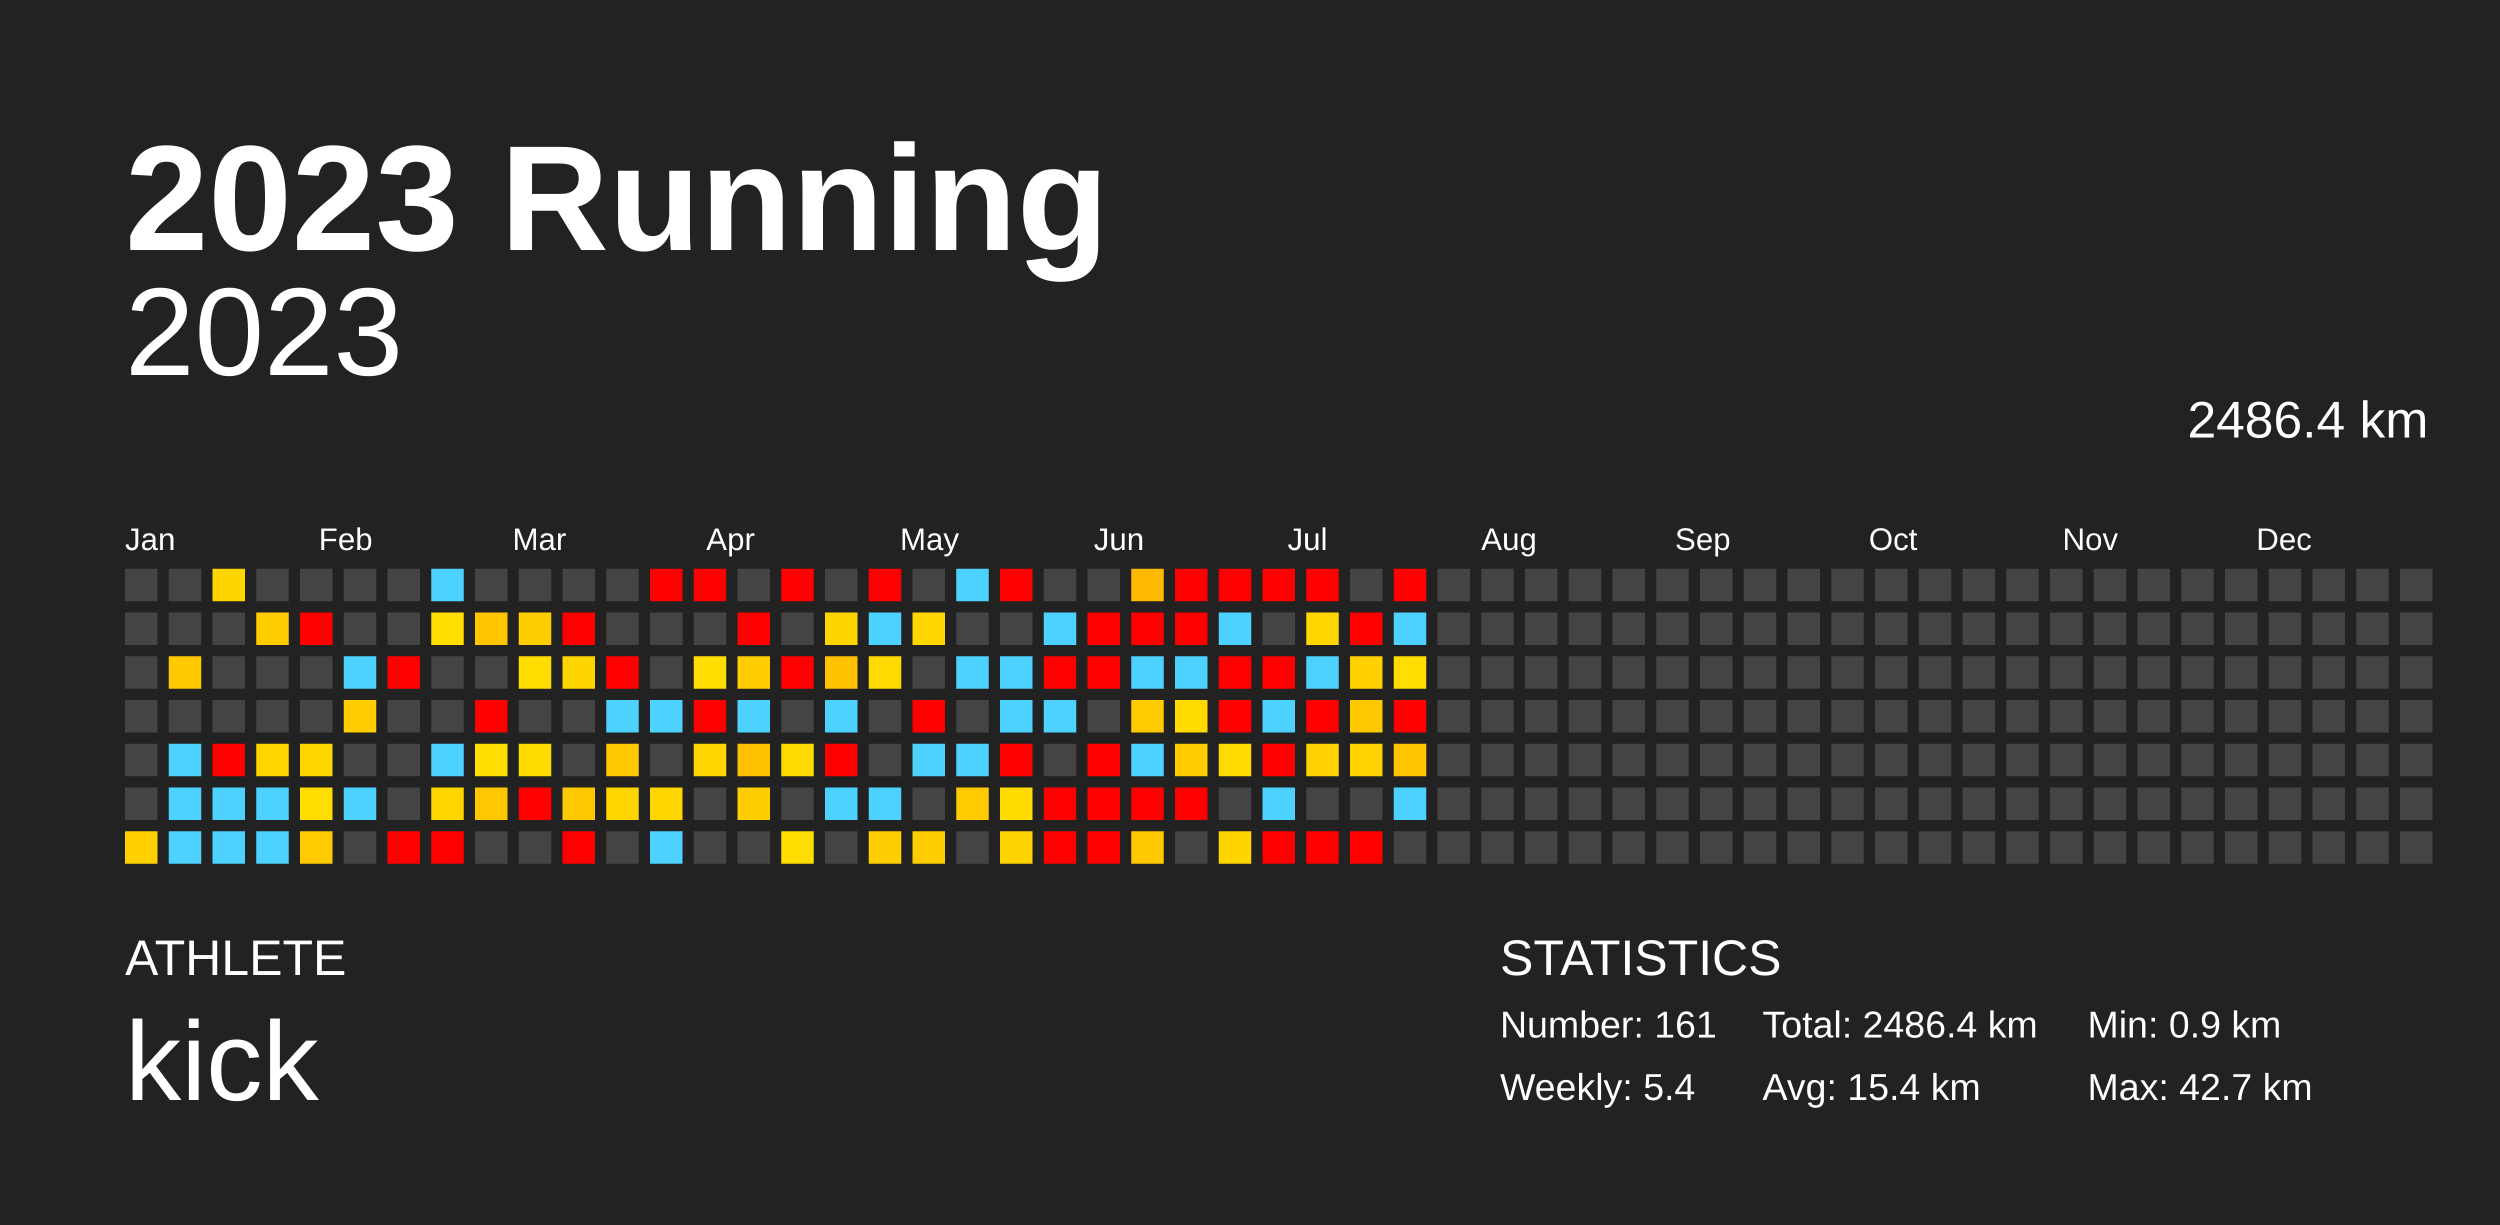
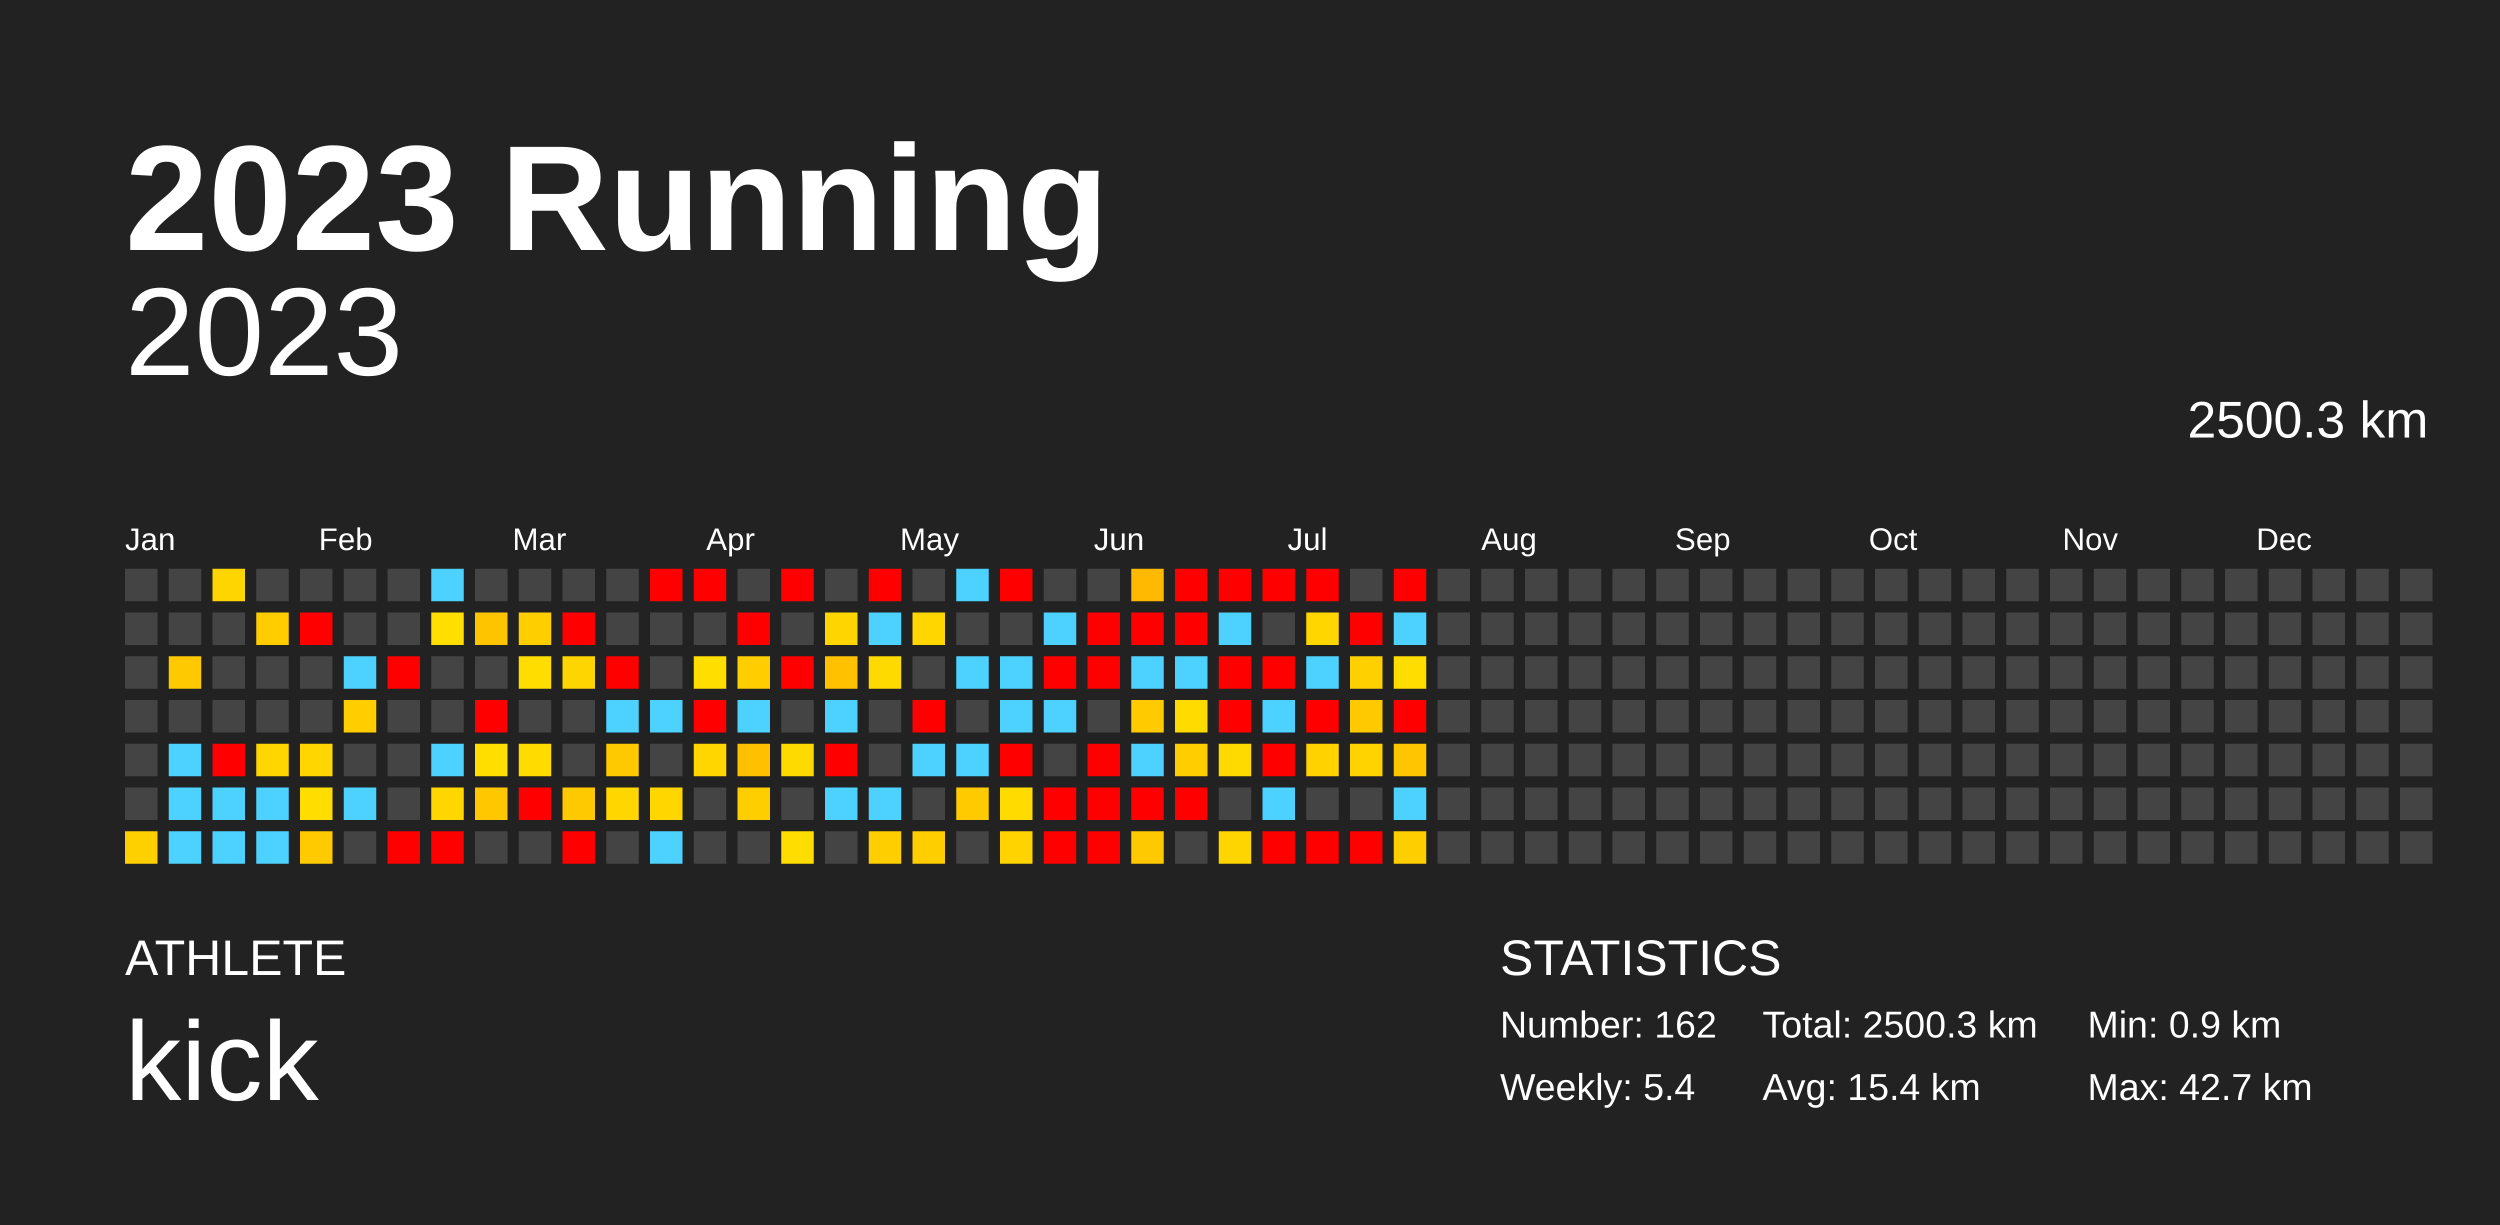
<svg xmlns="http://www.w3.org/2000/svg" baseProfile="full" height="98mm" version="1.1" viewBox="0,0,200,98" width="200mm">
  <defs />
  <rect fill="#222222" height="98" width="200" x="0" y="0" />
  <text fill="#FFFFFF" style="font-size:12px; font-family:Arial; font-weight:bold;" x="10" y="20">2023 Running</text>
  <text fill="#FFFFFF" style="font-size:4px; font-family:Arial" x="10" y="78">ATHLETE</text>
  <text fill="#FFFFFF" style="font-size:9px; font-family:Arial" x="10" y="88">kick</text>
  <text fill="#FFFFFF" style="font-size:4px; font-family:Arial" x="120" y="78">STATISTICS</text>
-   <text fill="#FFFFFF" style="font-size:3px; font-family:Arial" x="120" y="83">Number: 161</text>
+   <text fill="#FFFFFF" style="font-size:3px; font-family:Arial" x="120" y="83">Number: 162</text>
  <text fill="#FFFFFF" style="font-size:3px; font-family:Arial" x="120" y="88">Weekly: 5.4</text>
-   <text fill="#FFFFFF" style="font-size:3px; font-family:Arial" x="141" y="83">Total: 2486.4 km</text>
+   <text fill="#FFFFFF" style="font-size:3px; font-family:Arial" x="141" y="83">Total: 2500.3 km</text>
  <text fill="#FFFFFF" style="font-size:3px; font-family:Arial" x="141" y="88">Avg: 15.4 km</text>
  <text fill="#FFFFFF" style="font-size:3px; font-family:Arial" x="167" y="83">Min: 0.9 km</text>
  <text fill="#FFFFFF" style="font-size:3px; font-family:Arial" x="167" y="88">Max: 42.7 km</text>
  <text alignment-baseline="hanging" fill="#FFFFFF" style="font-size:10.0px; font-family:Arial;" x="10" y="30">2023</text>
-   <text alignment-baseline="hanging" fill="#FFFFFF" style="font-size:4.125px; font-family:Arial;" x="175" y="35">2486.4 km</text>
+   <text alignment-baseline="hanging" fill="#FFFFFF" style="font-size:4.125px; font-family:Arial;" x="175" y="35">2500.3 km</text>
  <text fill="#FFFFFF" style="font-size:2.5px; font-family:Arial" x="10.0" y="44">Jan</text>
  <text fill="#FFFFFF" style="font-size:2.5px; font-family:Arial" x="25.5" y="44">Feb</text>
  <text fill="#FFFFFF" style="font-size:2.5px; font-family:Arial" x="41.0" y="44">Mar</text>
  <text fill="#FFFFFF" style="font-size:2.5px; font-family:Arial" x="56.5" y="44">Apr</text>
  <text fill="#FFFFFF" style="font-size:2.5px; font-family:Arial" x="72.0" y="44">May</text>
  <text fill="#FFFFFF" style="font-size:2.5px; font-family:Arial" x="87.5" y="44">Jun</text>
  <text fill="#FFFFFF" style="font-size:2.5px; font-family:Arial" x="103.0" y="44">Jul</text>
  <text fill="#FFFFFF" style="font-size:2.5px; font-family:Arial" x="118.5" y="44">Aug</text>
  <text fill="#FFFFFF" style="font-size:2.5px; font-family:Arial" x="134.0" y="44">Sep</text>
  <text fill="#FFFFFF" style="font-size:2.5px; font-family:Arial" x="149.5" y="44">Oct</text>
  <text fill="#FFFFFF" style="font-size:2.5px; font-family:Arial" x="165.0" y="44">Nov</text>
  <text fill="#FFFFFF" style="font-size:2.5px; font-family:Arial" x="180.5" y="44">Dec</text>
  <rect fill="#444444" height="2.6" width="2.6" x="10.0" y="45.5" />
  <rect fill="#444444" height="2.6" width="2.6" x="10.0" y="49.0" />
  <rect fill="#444444" height="2.6" width="2.6" x="10.0" y="52.5" />
  <rect fill="#444444" height="2.6" width="2.6" x="10.0" y="56.0" />
  <rect fill="#444444" height="2.6" width="2.6" x="10.0" y="59.5" />
  <rect fill="#444444" height="2.6" width="2.6" x="10.0" y="63.0" />
  <rect fill="#ffd000" height="2.6" width="2.6" x="10.0" y="66.5" />
  <rect fill="#444444" height="2.6" width="2.6" x="13.5" y="45.5" />
  <rect fill="#444444" height="2.6" width="2.6" x="13.5" y="49.0" />
  <rect fill="#ffc900" height="2.6" width="2.6" x="13.5" y="52.5" />
  <rect fill="#444444" height="2.6" width="2.6" x="13.5" y="56.0" />
  <rect fill="#4dd2ff" height="2.6" width="2.6" x="13.5" y="59.5" />
  <rect fill="#4dd2ff" height="2.6" width="2.6" x="13.5" y="63.0" />
  <rect fill="#4dd2ff" height="2.6" width="2.6" x="13.5" y="66.5" />
  <rect fill="#ffd500" height="2.6" width="2.6" x="17.0" y="45.5" />
  <rect fill="#444444" height="2.6" width="2.6" x="17.0" y="49.0" />
  <rect fill="#444444" height="2.6" width="2.6" x="17.0" y="52.5" />
  <rect fill="#444444" height="2.6" width="2.6" x="17.0" y="56.0" />
  <rect fill="red" height="2.6" width="2.6" x="17.0" y="59.5" />
  <rect fill="#4dd2ff" height="2.6" width="2.6" x="17.0" y="63.0" />
  <rect fill="#4dd2ff" height="2.6" width="2.6" x="17.0" y="66.5" />
  <rect fill="#444444" height="2.6" width="2.6" x="20.5" y="45.5" />
  <rect fill="#ffcc00" height="2.6" width="2.6" x="20.5" y="49.0" />
  <rect fill="#444444" height="2.6" width="2.6" x="20.5" y="52.5" />
  <rect fill="#444444" height="2.6" width="2.6" x="20.5" y="56.0" />
  <rect fill="#ffd600" height="2.6" width="2.6" x="20.5" y="59.5" />
  <rect fill="#4dd2ff" height="2.6" width="2.6" x="20.5" y="63.0" />
  <rect fill="#4dd2ff" height="2.6" width="2.6" x="20.5" y="66.5" />
  <rect fill="#444444" height="2.6" width="2.6" x="24.0" y="45.5" />
  <rect fill="red" height="2.6" width="2.6" x="24.0" y="49.0" />
  <rect fill="#444444" height="2.6" width="2.6" x="24.0" y="52.5" />
  <rect fill="#444444" height="2.6" width="2.6" x="24.0" y="56.0" />
  <rect fill="#ffd600" height="2.6" width="2.6" x="24.0" y="59.5" />
  <rect fill="#ffdd00" height="2.6" width="2.6" x="24.0" y="63.0" />
  <rect fill="#ffca00" height="2.6" width="2.6" x="24.0" y="66.5" />
  <rect fill="#444444" height="2.6" width="2.6" x="27.5" y="45.5" />
  <rect fill="#444444" height="2.6" width="2.6" x="27.5" y="49.0" />
  <rect fill="#4dd2ff" height="2.6" width="2.6" x="27.5" y="52.5" />
  <rect fill="#ffcd00" height="2.6" width="2.6" x="27.5" y="56.0" />
  <rect fill="#444444" height="2.6" width="2.6" x="27.5" y="59.5" />
  <rect fill="#4dd2ff" height="2.6" width="2.6" x="27.5" y="63.0" />
  <rect fill="#444444" height="2.6" width="2.6" x="27.5" y="66.5" />
  <rect fill="#444444" height="2.6" width="2.6" x="31.0" y="45.5" />
  <rect fill="#444444" height="2.6" width="2.6" x="31.0" y="49.0" />
  <rect fill="red" height="2.6" width="2.6" x="31.0" y="52.5" />
  <rect fill="#444444" height="2.6" width="2.6" x="31.0" y="56.0" />
  <rect fill="#444444" height="2.6" width="2.6" x="31.0" y="59.5" />
  <rect fill="#444444" height="2.6" width="2.6" x="31.0" y="63.0" />
  <rect fill="red" height="2.6" width="2.6" x="31.0" y="66.5" />
  <rect fill="#4dd2ff" height="2.6" width="2.6" x="34.5" y="45.5" />
  <rect fill="#ffde00" height="2.6" width="2.6" x="34.5" y="49.0" />
  <rect fill="#444444" height="2.6" width="2.6" x="34.5" y="52.5" />
  <rect fill="#444444" height="2.6" width="2.6" x="34.5" y="56.0" />
  <rect fill="#4dd2ff" height="2.6" width="2.6" x="34.5" y="59.5" />
  <rect fill="#ffd600" height="2.6" width="2.6" x="34.5" y="63.0" />
  <rect fill="red" height="2.6" width="2.6" x="34.5" y="66.5" />
  <rect fill="#444444" height="2.6" width="2.6" x="38.0" y="45.5" />
  <rect fill="#ffc400" height="2.6" width="2.6" x="38.0" y="49.0" />
  <rect fill="#444444" height="2.6" width="2.6" x="38.0" y="52.5" />
  <rect fill="red" height="2.6" width="2.6" x="38.0" y="56.0" />
  <rect fill="#ffde00" height="2.6" width="2.6" x="38.0" y="59.5" />
  <rect fill="#ffc700" height="2.6" width="2.6" x="38.0" y="63.0" />
  <rect fill="#444444" height="2.6" width="2.6" x="38.0" y="66.5" />
  <rect fill="#444444" height="2.6" width="2.6" x="41.5" y="45.5" />
  <rect fill="#ffce00" height="2.6" width="2.6" x="41.5" y="49.0" />
  <rect fill="#ffdd00" height="2.6" width="2.6" x="41.5" y="52.5" />
  <rect fill="#444444" height="2.6" width="2.6" x="41.5" y="56.0" />
  <rect fill="#ffdb00" height="2.6" width="2.6" x="41.5" y="59.5" />
  <rect fill="red" height="2.6" width="2.6" x="41.5" y="63.0" />
  <rect fill="#444444" height="2.6" width="2.6" x="41.5" y="66.5" />
  <rect fill="#444444" height="2.6" width="2.6" x="45.0" y="45.5" />
  <rect fill="red" height="2.6" width="2.6" x="45.0" y="49.0" />
  <rect fill="#ffd500" height="2.6" width="2.6" x="45.0" y="52.5" />
  <rect fill="#444444" height="2.6" width="2.6" x="45.0" y="56.0" />
  <rect fill="#444444" height="2.6" width="2.6" x="45.0" y="59.5" />
  <rect fill="#ffc900" height="2.6" width="2.6" x="45.0" y="63.0" />
  <rect fill="red" height="2.6" width="2.6" x="45.0" y="66.5" />
  <rect fill="#444444" height="2.6" width="2.6" x="48.5" y="45.5" />
  <rect fill="#444444" height="2.6" width="2.6" x="48.5" y="49.0" />
  <rect fill="red" height="2.6" width="2.6" x="48.5" y="52.5" />
  <rect fill="#4dd2ff" height="2.6" width="2.6" x="48.5" y="56.0" />
  <rect fill="#ffc900" height="2.6" width="2.6" x="48.5" y="59.5" />
  <rect fill="#ffd600" height="2.6" width="2.6" x="48.5" y="63.0" />
  <rect fill="#444444" height="2.6" width="2.6" x="48.5" y="66.5" />
  <rect fill="red" height="2.6" width="2.6" x="52.0" y="45.5" />
  <rect fill="#444444" height="2.6" width="2.6" x="52.0" y="49.0" />
  <rect fill="#444444" height="2.6" width="2.6" x="52.0" y="52.5" />
  <rect fill="#4dd2ff" height="2.6" width="2.6" x="52.0" y="56.0" />
  <rect fill="#444444" height="2.6" width="2.6" x="52.0" y="59.5" />
  <rect fill="#ffd600" height="2.6" width="2.6" x="52.0" y="63.0" />
  <rect fill="#4dd2ff" height="2.6" width="2.6" x="52.0" y="66.5" />
  <rect fill="red" height="2.6" width="2.6" x="55.5" y="45.5" />
  <rect fill="#444444" height="2.6" width="2.6" x="55.5" y="49.0" />
  <rect fill="#ffde00" height="2.6" width="2.6" x="55.5" y="52.5" />
  <rect fill="red" height="2.6" width="2.6" x="55.5" y="56.0" />
  <rect fill="#ffd600" height="2.6" width="2.6" x="55.5" y="59.5" />
  <rect fill="#444444" height="2.6" width="2.6" x="55.5" y="63.0" />
  <rect fill="#444444" height="2.6" width="2.6" x="55.5" y="66.5" />
  <rect fill="#444444" height="2.6" width="2.6" x="59.0" y="45.5" />
  <rect fill="red" height="2.6" width="2.6" x="59.0" y="49.0" />
  <rect fill="#ffcd00" height="2.6" width="2.6" x="59.0" y="52.5" />
  <rect fill="#4dd2ff" height="2.6" width="2.6" x="59.0" y="56.0" />
  <rect fill="#ffc000" height="2.6" width="2.6" x="59.0" y="59.5" />
  <rect fill="#ffce00" height="2.6" width="2.6" x="59.0" y="63.0" />
  <rect fill="#444444" height="2.6" width="2.6" x="59.0" y="66.5" />
  <rect fill="red" height="2.6" width="2.6" x="62.5" y="45.5" />
  <rect fill="#444444" height="2.6" width="2.6" x="62.5" y="49.0" />
  <rect fill="red" height="2.6" width="2.6" x="62.5" y="52.5" />
  <rect fill="#444444" height="2.6" width="2.6" x="62.5" y="56.0" />
  <rect fill="#ffda00" height="2.6" width="2.6" x="62.5" y="59.5" />
  <rect fill="#444444" height="2.6" width="2.6" x="62.5" y="63.0" />
  <rect fill="#ffdd00" height="2.6" width="2.6" x="62.5" y="66.5" />
  <rect fill="#444444" height="2.6" width="2.6" x="66.0" y="45.5" />
  <rect fill="#ffd500" height="2.6" width="2.6" x="66.0" y="49.0" />
  <rect fill="#ffc100" height="2.6" width="2.6" x="66.0" y="52.5" />
  <rect fill="#4dd2ff" height="2.6" width="2.6" x="66.0" y="56.0" />
  <rect fill="red" height="2.6" width="2.6" x="66.0" y="59.5" />
  <rect fill="#4dd2ff" height="2.6" width="2.6" x="66.0" y="63.0" />
  <rect fill="#444444" height="2.6" width="2.6" x="66.0" y="66.5" />
  <rect fill="red" height="2.6" width="2.6" x="69.5" y="45.5" />
  <rect fill="#4dd2ff" height="2.6" width="2.6" x="69.5" y="49.0" />
  <rect fill="#ffda00" height="2.6" width="2.6" x="69.5" y="52.5" />
  <rect fill="#444444" height="2.6" width="2.6" x="69.5" y="56.0" />
  <rect fill="#444444" height="2.6" width="2.6" x="69.5" y="59.5" />
  <rect fill="#4dd2ff" height="2.6" width="2.6" x="69.5" y="63.0" />
  <rect fill="#ffce00" height="2.6" width="2.6" x="69.5" y="66.5" />
  <rect fill="#444444" height="2.6" width="2.6" x="73.0" y="45.5" />
  <rect fill="#ffd600" height="2.6" width="2.6" x="73.0" y="49.0" />
  <rect fill="#444444" height="2.6" width="2.6" x="73.0" y="52.5" />
  <rect fill="red" height="2.6" width="2.6" x="73.0" y="56.0" />
  <rect fill="#4dd2ff" height="2.6" width="2.6" x="73.0" y="59.5" />
  <rect fill="#444444" height="2.6" width="2.6" x="73.0" y="63.0" />
  <rect fill="#ffce00" height="2.6" width="2.6" x="73.0" y="66.5" />
  <rect fill="#4dd2ff" height="2.6" width="2.6" x="76.5" y="45.5" />
  <rect fill="#444444" height="2.6" width="2.6" x="76.5" y="49.0" />
  <rect fill="#4dd2ff" height="2.6" width="2.6" x="76.5" y="52.5" />
  <rect fill="#444444" height="2.6" width="2.6" x="76.5" y="56.0" />
  <rect fill="#4dd2ff" height="2.6" width="2.6" x="76.5" y="59.5" />
  <rect fill="#ffca00" height="2.6" width="2.6" x="76.5" y="63.0" />
  <rect fill="#444444" height="2.6" width="2.6" x="76.5" y="66.5" />
  <rect fill="red" height="2.6" width="2.6" x="80.0" y="45.5" />
  <rect fill="#444444" height="2.6" width="2.6" x="80.0" y="49.0" />
  <rect fill="#4dd2ff" height="2.6" width="2.6" x="80.0" y="52.5" />
  <rect fill="#4dd2ff" height="2.6" width="2.6" x="80.0" y="56.0" />
  <rect fill="red" height="2.6" width="2.6" x="80.0" y="59.5" />
  <rect fill="#ffdb00" height="2.6" width="2.6" x="80.0" y="63.0" />
  <rect fill="#ffd300" height="2.6" width="2.6" x="80.0" y="66.5" />
  <rect fill="#444444" height="2.6" width="2.6" x="83.5" y="45.5" />
  <rect fill="#4dd2ff" height="2.6" width="2.6" x="83.5" y="49.0" />
  <rect fill="red" height="2.6" width="2.6" x="83.5" y="52.5" />
  <rect fill="#4dd2ff" height="2.6" width="2.6" x="83.5" y="56.0" />
  <rect fill="#444444" height="2.6" width="2.6" x="83.5" y="59.5" />
  <rect fill="red" height="2.6" width="2.6" x="83.5" y="63.0" />
  <rect fill="red" height="2.6" width="2.6" x="83.5" y="66.5" />
  <rect fill="#444444" height="2.6" width="2.6" x="87.0" y="45.5" />
  <rect fill="red" height="2.6" width="2.6" x="87.0" y="49.0" />
  <rect fill="red" height="2.6" width="2.6" x="87.0" y="52.5" />
  <rect fill="#444444" height="2.6" width="2.6" x="87.0" y="56.0" />
  <rect fill="red" height="2.6" width="2.6" x="87.0" y="59.5" />
  <rect fill="red" height="2.6" width="2.6" x="87.0" y="63.0" />
  <rect fill="red" height="2.6" width="2.6" x="87.0" y="66.5" />
  <rect fill="#ffb900" height="2.6" width="2.6" x="90.5" y="45.5" />
  <rect fill="red" height="2.6" width="2.6" x="90.5" y="49.0" />
  <rect fill="#4dd2ff" height="2.6" width="2.6" x="90.5" y="52.5" />
  <rect fill="#ffca00" height="2.6" width="2.6" x="90.5" y="56.0" />
  <rect fill="#4dd2ff" height="2.6" width="2.6" x="90.5" y="59.5" />
  <rect fill="red" height="2.6" width="2.6" x="90.5" y="63.0" />
  <rect fill="#ffc900" height="2.6" width="2.6" x="90.5" y="66.5" />
  <rect fill="red" height="2.6" width="2.6" x="94.0" y="45.5" />
  <rect fill="red" height="2.6" width="2.6" x="94.0" y="49.0" />
  <rect fill="#4dd2ff" height="2.6" width="2.6" x="94.0" y="52.5" />
  <rect fill="#ffdb00" height="2.6" width="2.6" x="94.0" y="56.0" />
  <rect fill="#ffcd00" height="2.6" width="2.6" x="94.0" y="59.5" />
  <rect fill="red" height="2.6" width="2.6" x="94.0" y="63.0" />
  <rect fill="#444444" height="2.6" width="2.6" x="94.0" y="66.5" />
  <rect fill="red" height="2.6" width="2.6" x="97.5" y="45.5" />
  <rect fill="#4dd2ff" height="2.6" width="2.6" x="97.5" y="49.0" />
  <rect fill="red" height="2.6" width="2.6" x="97.5" y="52.5" />
  <rect fill="red" height="2.6" width="2.6" x="97.5" y="56.0" />
  <rect fill="#ffda00" height="2.6" width="2.6" x="97.5" y="59.5" />
  <rect fill="#444444" height="2.6" width="2.6" x="97.5" y="63.0" />
  <rect fill="#ffd500" height="2.6" width="2.6" x="97.5" y="66.5" />
  <rect fill="red" height="2.6" width="2.6" x="101.0" y="45.5" />
  <rect fill="#444444" height="2.6" width="2.6" x="101.0" y="49.0" />
  <rect fill="red" height="2.6" width="2.6" x="101.0" y="52.5" />
  <rect fill="#4dd2ff" height="2.6" width="2.6" x="101.0" y="56.0" />
  <rect fill="red" height="2.6" width="2.6" x="101.0" y="59.5" />
  <rect fill="#4dd2ff" height="2.6" width="2.6" x="101.0" y="63.0" />
  <rect fill="red" height="2.6" width="2.6" x="101.0" y="66.5" />
  <rect fill="red" height="2.6" width="2.6" x="104.5" y="45.5" />
  <rect fill="#ffd600" height="2.6" width="2.6" x="104.5" y="49.0" />
  <rect fill="#4dd2ff" height="2.6" width="2.6" x="104.5" y="52.5" />
  <rect fill="red" height="2.6" width="2.6" x="104.5" y="56.0" />
  <rect fill="#ffd200" height="2.6" width="2.6" x="104.5" y="59.5" />
  <rect fill="#444444" height="2.6" width="2.6" x="104.5" y="63.0" />
  <rect fill="red" height="2.6" width="2.6" x="104.5" y="66.5" />
  <rect fill="#444444" height="2.6" width="2.6" x="108.0" y="45.5" />
  <rect fill="red" height="2.6" width="2.6" x="108.0" y="49.0" />
  <rect fill="#ffd000" height="2.6" width="2.6" x="108.0" y="52.5" />
  <rect fill="#ffc900" height="2.6" width="2.6" x="108.0" y="56.0" />
  <rect fill="#ffd300" height="2.6" width="2.6" x="108.0" y="59.5" />
  <rect fill="#444444" height="2.6" width="2.6" x="108.0" y="63.0" />
  <rect fill="red" height="2.6" width="2.6" x="108.0" y="66.5" />
  <rect fill="red" height="2.6" width="2.6" x="111.5" y="45.5" />
  <rect fill="#4dd2ff" height="2.6" width="2.6" x="111.5" y="49.0" />
  <rect fill="#ffdd00" height="2.6" width="2.6" x="111.5" y="52.5" />
  <rect fill="red" height="2.6" width="2.6" x="111.5" y="56.0" />
  <rect fill="#ffc600" height="2.6" width="2.6" x="111.5" y="59.5" />
  <rect fill="#4dd2ff" height="2.6" width="2.6" x="111.5" y="63.0" />
-   <rect fill="#444444" height="2.6" width="2.6" x="111.5" y="66.5" />
+   <rect fill="#ffce00" height="2.6" width="2.6" x="111.5" y="66.5" />
  <rect fill="#444444" height="2.6" width="2.6" x="115.0" y="45.5" />
  <rect fill="#444444" height="2.6" width="2.6" x="115.0" y="49.0" />
  <rect fill="#444444" height="2.6" width="2.6" x="115.0" y="52.5" />
  <rect fill="#444444" height="2.6" width="2.6" x="115.0" y="56.0" />
  <rect fill="#444444" height="2.6" width="2.6" x="115.0" y="59.5" />
  <rect fill="#444444" height="2.6" width="2.6" x="115.0" y="63.0" />
  <rect fill="#444444" height="2.6" width="2.6" x="115.0" y="66.5" />
  <rect fill="#444444" height="2.6" width="2.6" x="118.5" y="45.5" />
  <rect fill="#444444" height="2.6" width="2.6" x="118.5" y="49.0" />
  <rect fill="#444444" height="2.6" width="2.6" x="118.5" y="52.5" />
  <rect fill="#444444" height="2.6" width="2.6" x="118.5" y="56.0" />
  <rect fill="#444444" height="2.6" width="2.6" x="118.5" y="59.5" />
  <rect fill="#444444" height="2.6" width="2.6" x="118.5" y="63.0" />
  <rect fill="#444444" height="2.6" width="2.6" x="118.5" y="66.5" />
  <rect fill="#444444" height="2.6" width="2.6" x="122.0" y="45.5" />
  <rect fill="#444444" height="2.6" width="2.6" x="122.0" y="49.0" />
  <rect fill="#444444" height="2.6" width="2.6" x="122.0" y="52.5" />
  <rect fill="#444444" height="2.6" width="2.6" x="122.0" y="56.0" />
  <rect fill="#444444" height="2.6" width="2.6" x="122.0" y="59.5" />
  <rect fill="#444444" height="2.6" width="2.6" x="122.0" y="63.0" />
  <rect fill="#444444" height="2.6" width="2.6" x="122.0" y="66.5" />
  <rect fill="#444444" height="2.6" width="2.6" x="125.5" y="45.5" />
  <rect fill="#444444" height="2.6" width="2.6" x="125.5" y="49.0" />
  <rect fill="#444444" height="2.6" width="2.6" x="125.5" y="52.5" />
  <rect fill="#444444" height="2.6" width="2.6" x="125.5" y="56.0" />
  <rect fill="#444444" height="2.6" width="2.6" x="125.5" y="59.5" />
  <rect fill="#444444" height="2.6" width="2.6" x="125.5" y="63.0" />
  <rect fill="#444444" height="2.6" width="2.6" x="125.5" y="66.5" />
  <rect fill="#444444" height="2.6" width="2.6" x="129.0" y="45.5" />
  <rect fill="#444444" height="2.6" width="2.6" x="129.0" y="49.0" />
  <rect fill="#444444" height="2.6" width="2.6" x="129.0" y="52.5" />
  <rect fill="#444444" height="2.6" width="2.6" x="129.0" y="56.0" />
  <rect fill="#444444" height="2.6" width="2.6" x="129.0" y="59.5" />
  <rect fill="#444444" height="2.6" width="2.6" x="129.0" y="63.0" />
  <rect fill="#444444" height="2.6" width="2.6" x="129.0" y="66.5" />
  <rect fill="#444444" height="2.6" width="2.6" x="132.5" y="45.5" />
  <rect fill="#444444" height="2.6" width="2.6" x="132.5" y="49.0" />
  <rect fill="#444444" height="2.6" width="2.6" x="132.5" y="52.5" />
  <rect fill="#444444" height="2.6" width="2.6" x="132.5" y="56.0" />
  <rect fill="#444444" height="2.6" width="2.6" x="132.5" y="59.5" />
  <rect fill="#444444" height="2.6" width="2.6" x="132.5" y="63.0" />
  <rect fill="#444444" height="2.6" width="2.6" x="132.5" y="66.5" />
  <rect fill="#444444" height="2.6" width="2.6" x="136.0" y="45.5" />
  <rect fill="#444444" height="2.6" width="2.6" x="136.0" y="49.0" />
  <rect fill="#444444" height="2.6" width="2.6" x="136.0" y="52.5" />
  <rect fill="#444444" height="2.6" width="2.6" x="136.0" y="56.0" />
  <rect fill="#444444" height="2.6" width="2.6" x="136.0" y="59.5" />
  <rect fill="#444444" height="2.6" width="2.6" x="136.0" y="63.0" />
  <rect fill="#444444" height="2.6" width="2.6" x="136.0" y="66.5" />
  <rect fill="#444444" height="2.6" width="2.6" x="139.5" y="45.5" />
  <rect fill="#444444" height="2.6" width="2.6" x="139.5" y="49.0" />
  <rect fill="#444444" height="2.6" width="2.6" x="139.5" y="52.5" />
  <rect fill="#444444" height="2.6" width="2.6" x="139.5" y="56.0" />
  <rect fill="#444444" height="2.6" width="2.6" x="139.5" y="59.5" />
  <rect fill="#444444" height="2.6" width="2.6" x="139.5" y="63.0" />
  <rect fill="#444444" height="2.6" width="2.6" x="139.5" y="66.5" />
  <rect fill="#444444" height="2.6" width="2.6" x="143.0" y="45.5" />
  <rect fill="#444444" height="2.6" width="2.6" x="143.0" y="49.0" />
  <rect fill="#444444" height="2.6" width="2.6" x="143.0" y="52.5" />
  <rect fill="#444444" height="2.6" width="2.6" x="143.0" y="56.0" />
  <rect fill="#444444" height="2.6" width="2.6" x="143.0" y="59.5" />
  <rect fill="#444444" height="2.6" width="2.6" x="143.0" y="63.0" />
  <rect fill="#444444" height="2.6" width="2.6" x="143.0" y="66.5" />
  <rect fill="#444444" height="2.6" width="2.6" x="146.5" y="45.5" />
  <rect fill="#444444" height="2.6" width="2.6" x="146.5" y="49.0" />
  <rect fill="#444444" height="2.6" width="2.6" x="146.5" y="52.5" />
  <rect fill="#444444" height="2.6" width="2.6" x="146.5" y="56.0" />
  <rect fill="#444444" height="2.6" width="2.6" x="146.5" y="59.5" />
  <rect fill="#444444" height="2.6" width="2.6" x="146.5" y="63.0" />
  <rect fill="#444444" height="2.6" width="2.6" x="146.5" y="66.5" />
  <rect fill="#444444" height="2.6" width="2.6" x="150.0" y="45.5" />
  <rect fill="#444444" height="2.6" width="2.6" x="150.0" y="49.0" />
  <rect fill="#444444" height="2.6" width="2.6" x="150.0" y="52.5" />
  <rect fill="#444444" height="2.6" width="2.6" x="150.0" y="56.0" />
  <rect fill="#444444" height="2.6" width="2.6" x="150.0" y="59.5" />
  <rect fill="#444444" height="2.6" width="2.6" x="150.0" y="63.0" />
  <rect fill="#444444" height="2.6" width="2.6" x="150.0" y="66.5" />
  <rect fill="#444444" height="2.6" width="2.6" x="153.5" y="45.5" />
  <rect fill="#444444" height="2.6" width="2.6" x="153.5" y="49.0" />
  <rect fill="#444444" height="2.6" width="2.6" x="153.5" y="52.5" />
  <rect fill="#444444" height="2.6" width="2.6" x="153.5" y="56.0" />
  <rect fill="#444444" height="2.6" width="2.6" x="153.5" y="59.5" />
  <rect fill="#444444" height="2.6" width="2.6" x="153.5" y="63.0" />
  <rect fill="#444444" height="2.6" width="2.6" x="153.5" y="66.5" />
  <rect fill="#444444" height="2.6" width="2.6" x="157.0" y="45.5" />
  <rect fill="#444444" height="2.6" width="2.6" x="157.0" y="49.0" />
  <rect fill="#444444" height="2.6" width="2.6" x="157.0" y="52.5" />
  <rect fill="#444444" height="2.6" width="2.6" x="157.0" y="56.0" />
  <rect fill="#444444" height="2.6" width="2.6" x="157.0" y="59.5" />
  <rect fill="#444444" height="2.6" width="2.6" x="157.0" y="63.0" />
  <rect fill="#444444" height="2.6" width="2.6" x="157.0" y="66.5" />
  <rect fill="#444444" height="2.6" width="2.6" x="160.5" y="45.5" />
  <rect fill="#444444" height="2.6" width="2.6" x="160.5" y="49.0" />
  <rect fill="#444444" height="2.6" width="2.6" x="160.5" y="52.5" />
  <rect fill="#444444" height="2.6" width="2.6" x="160.5" y="56.0" />
  <rect fill="#444444" height="2.6" width="2.6" x="160.5" y="59.5" />
  <rect fill="#444444" height="2.6" width="2.6" x="160.5" y="63.0" />
  <rect fill="#444444" height="2.6" width="2.6" x="160.5" y="66.5" />
  <rect fill="#444444" height="2.6" width="2.6" x="164.0" y="45.5" />
  <rect fill="#444444" height="2.6" width="2.6" x="164.0" y="49.0" />
  <rect fill="#444444" height="2.6" width="2.6" x="164.0" y="52.5" />
  <rect fill="#444444" height="2.6" width="2.6" x="164.0" y="56.0" />
  <rect fill="#444444" height="2.6" width="2.6" x="164.0" y="59.5" />
  <rect fill="#444444" height="2.6" width="2.6" x="164.0" y="63.0" />
  <rect fill="#444444" height="2.6" width="2.6" x="164.0" y="66.5" />
  <rect fill="#444444" height="2.6" width="2.6" x="167.5" y="45.5" />
  <rect fill="#444444" height="2.6" width="2.6" x="167.5" y="49.0" />
  <rect fill="#444444" height="2.6" width="2.6" x="167.5" y="52.5" />
  <rect fill="#444444" height="2.6" width="2.6" x="167.5" y="56.0" />
  <rect fill="#444444" height="2.6" width="2.6" x="167.5" y="59.5" />
  <rect fill="#444444" height="2.6" width="2.6" x="167.5" y="63.0" />
  <rect fill="#444444" height="2.6" width="2.6" x="167.5" y="66.5" />
  <rect fill="#444444" height="2.6" width="2.6" x="171.0" y="45.5" />
  <rect fill="#444444" height="2.6" width="2.6" x="171.0" y="49.0" />
  <rect fill="#444444" height="2.6" width="2.6" x="171.0" y="52.5" />
  <rect fill="#444444" height="2.6" width="2.6" x="171.0" y="56.0" />
  <rect fill="#444444" height="2.6" width="2.6" x="171.0" y="59.5" />
  <rect fill="#444444" height="2.6" width="2.6" x="171.0" y="63.0" />
  <rect fill="#444444" height="2.6" width="2.6" x="171.0" y="66.5" />
  <rect fill="#444444" height="2.6" width="2.6" x="174.5" y="45.5" />
  <rect fill="#444444" height="2.6" width="2.6" x="174.5" y="49.0" />
  <rect fill="#444444" height="2.6" width="2.6" x="174.5" y="52.5" />
  <rect fill="#444444" height="2.6" width="2.6" x="174.5" y="56.0" />
  <rect fill="#444444" height="2.6" width="2.6" x="174.5" y="59.5" />
  <rect fill="#444444" height="2.6" width="2.6" x="174.5" y="63.0" />
  <rect fill="#444444" height="2.6" width="2.6" x="174.5" y="66.5" />
  <rect fill="#444444" height="2.6" width="2.6" x="178.0" y="45.5" />
  <rect fill="#444444" height="2.6" width="2.6" x="178.0" y="49.0" />
  <rect fill="#444444" height="2.6" width="2.6" x="178.0" y="52.5" />
  <rect fill="#444444" height="2.6" width="2.6" x="178.0" y="56.0" />
  <rect fill="#444444" height="2.6" width="2.6" x="178.0" y="59.5" />
  <rect fill="#444444" height="2.6" width="2.6" x="178.0" y="63.0" />
  <rect fill="#444444" height="2.6" width="2.6" x="178.0" y="66.5" />
  <rect fill="#444444" height="2.6" width="2.6" x="181.5" y="45.5" />
  <rect fill="#444444" height="2.6" width="2.6" x="181.5" y="49.0" />
  <rect fill="#444444" height="2.6" width="2.6" x="181.5" y="52.5" />
  <rect fill="#444444" height="2.6" width="2.6" x="181.5" y="56.0" />
  <rect fill="#444444" height="2.6" width="2.6" x="181.5" y="59.5" />
  <rect fill="#444444" height="2.6" width="2.6" x="181.5" y="63.0" />
  <rect fill="#444444" height="2.6" width="2.6" x="181.5" y="66.5" />
  <rect fill="#444444" height="2.6" width="2.6" x="185.0" y="45.5" />
  <rect fill="#444444" height="2.6" width="2.6" x="185.0" y="49.0" />
  <rect fill="#444444" height="2.6" width="2.6" x="185.0" y="52.5" />
  <rect fill="#444444" height="2.6" width="2.6" x="185.0" y="56.0" />
  <rect fill="#444444" height="2.6" width="2.6" x="185.0" y="59.5" />
  <rect fill="#444444" height="2.6" width="2.6" x="185.0" y="63.0" />
  <rect fill="#444444" height="2.6" width="2.6" x="185.0" y="66.5" />
  <rect fill="#444444" height="2.6" width="2.6" x="188.5" y="45.5" />
  <rect fill="#444444" height="2.6" width="2.6" x="188.5" y="49.0" />
  <rect fill="#444444" height="2.6" width="2.6" x="188.5" y="52.5" />
  <rect fill="#444444" height="2.6" width="2.6" x="188.5" y="56.0" />
  <rect fill="#444444" height="2.6" width="2.6" x="188.5" y="59.5" />
  <rect fill="#444444" height="2.6" width="2.6" x="188.5" y="63.0" />
  <rect fill="#444444" height="2.6" width="2.6" x="188.5" y="66.5" />
  <rect fill="#444444" height="2.6" width="2.6" x="192.0" y="45.5" />
  <rect fill="#444444" height="2.6" width="2.6" x="192.0" y="49.0" />
  <rect fill="#444444" height="2.6" width="2.6" x="192.0" y="52.5" />
  <rect fill="#444444" height="2.6" width="2.6" x="192.0" y="56.0" />
  <rect fill="#444444" height="2.6" width="2.6" x="192.0" y="59.5" />
  <rect fill="#444444" height="2.6" width="2.6" x="192.0" y="63.0" />
  <rect fill="#444444" height="2.6" width="2.6" x="192.0" y="66.5" />
</svg>
